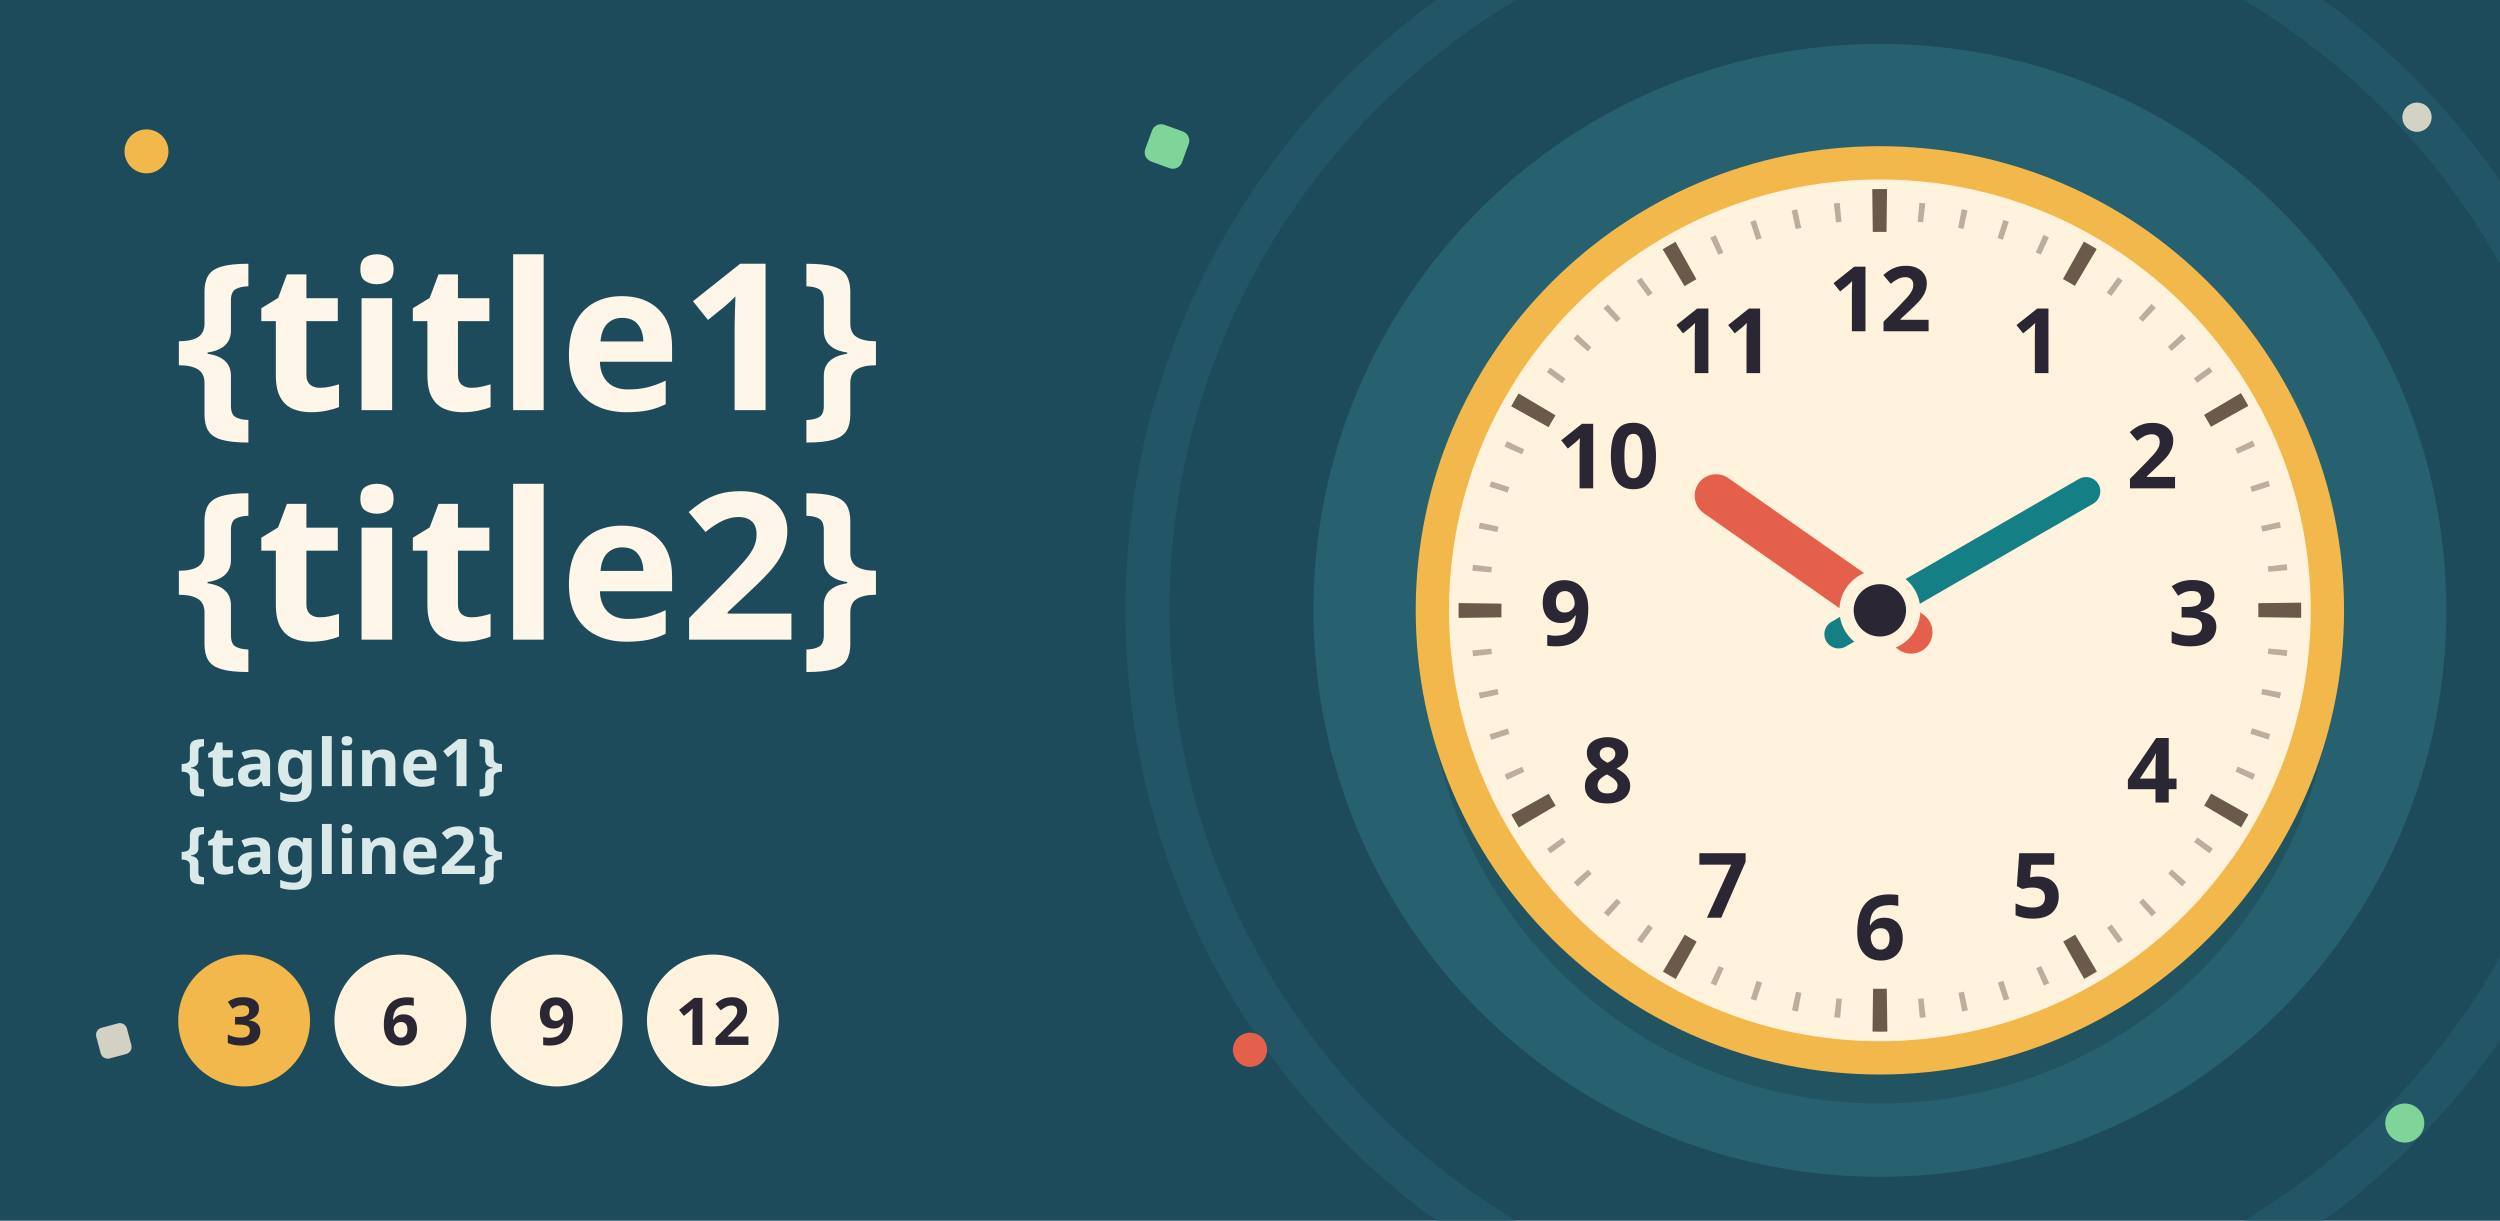
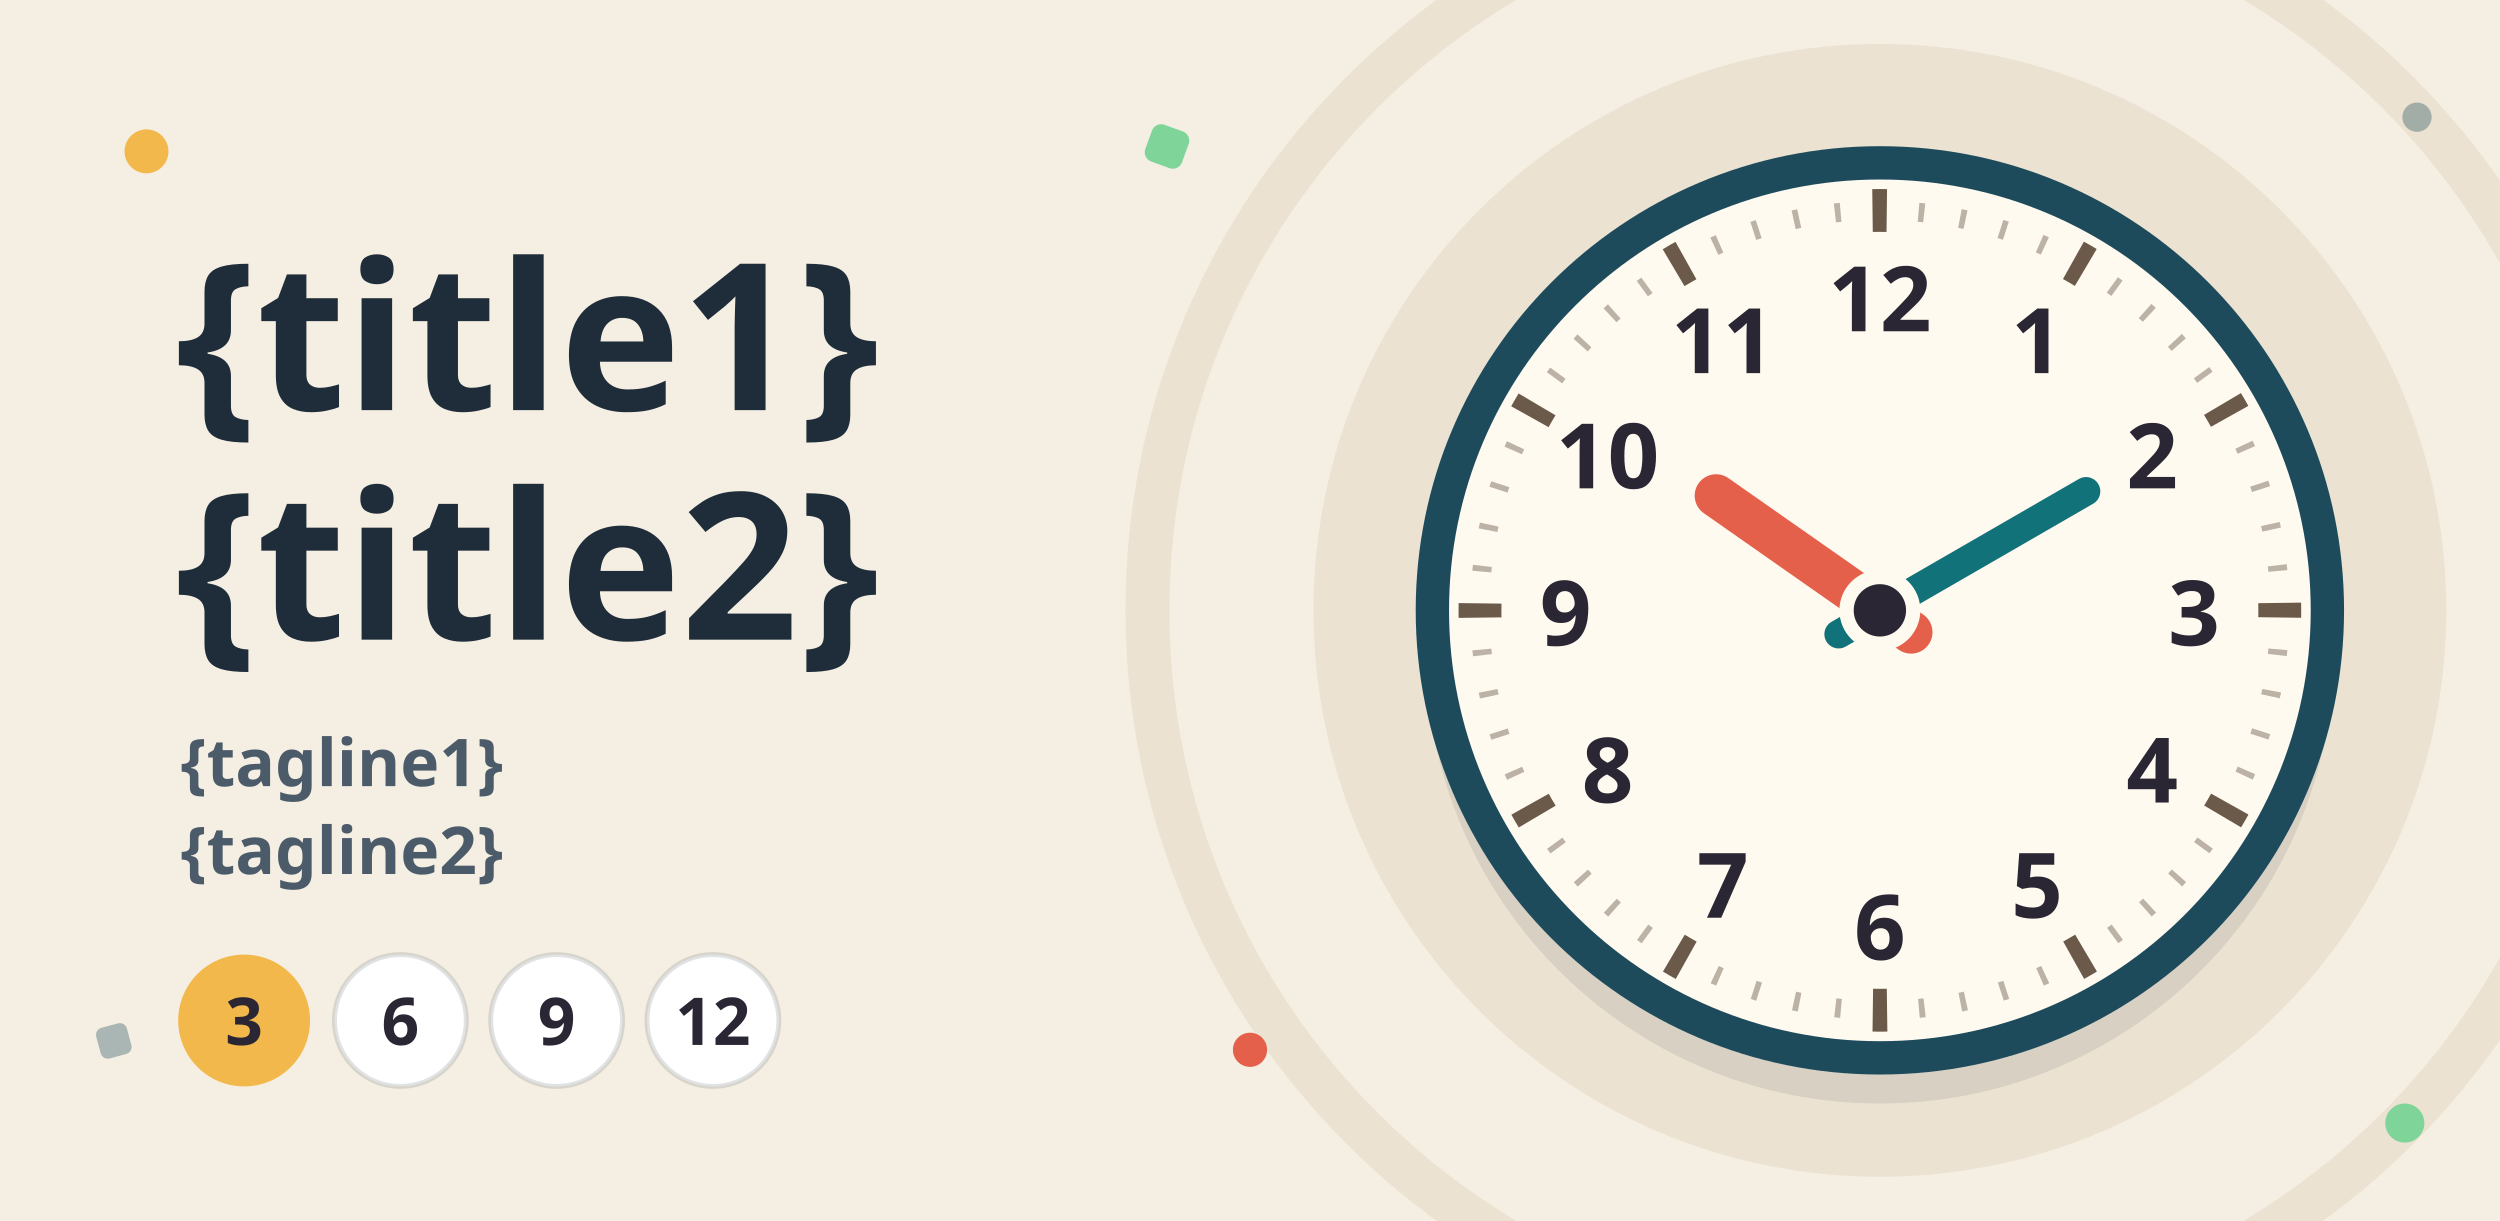
<svg xmlns="http://www.w3.org/2000/svg" width="1024" height="500" viewBox="0 0 1024 500">
-   <rect width="1024" height="500" fill="#1d4b5c" />
-   <circle cx="770" cy="250" r="232" fill="#27606f" />
-   <circle cx="770" cy="250" r="300" fill="none" stroke="#27606f" stroke-width="18" opacity="0.5" />
+   <rect width="1024" height="500" fill="#f5efe3" />
+   <circle cx="770" cy="250" r="232" fill="#ebe2d1" />
+   <circle cx="770" cy="250" r="300" fill="none" stroke="#ebe2d1" stroke-width="18" />
  <circle cx="60" cy="62" r="9" fill="#f2b84b" />
  <circle cx="512" cy="430" r="7" fill="#e5604b" />
  <rect x="470" y="52" width="16" height="16" rx="4" transform="rotate(20 478 60)" fill="#7fd49a" />
-   <rect x="40" y="420" width="13" height="13" rx="3" transform="rotate(-15 46 426)" fill="#fff3dd" opacity="0.8" />
+   <rect x="40" y="420" width="13" height="13" rx="3" transform="rotate(-15 46 426)" fill="#1d4b5c" opacity="0.35" />
  <circle cx="985" cy="460" r="8" fill="#7fd49a" />
-   <circle cx="990" cy="48" r="6" fill="#fff3dd" opacity="0.8" />
-   <g font-family="Nunito, 'Arial Rounded MT Bold', sans-serif" fill="#fdf6e9">
+   <circle cx="990" cy="48" r="6" fill="#1d4b5c" opacity="0.35" />
+   <g font-family="Nunito, 'Arial Rounded MT Bold', sans-serif" fill="#1f2d3a">
    <text x="72" y="168" font-size="84" font-weight="900">{title1}</text>
    <text x="72" y="262" font-size="84" font-weight="900">{title2}</text>
-     <text x="74" y="322" font-size="27" font-weight="700" fill="#dae9e9">{tagline1}</text>
-     <text x="74" y="358" font-size="27" font-weight="700" fill="#dae9e9">{tagline2}</text>
+     <text x="74" y="322" font-size="27" font-weight="700" fill="#4c5b69">{tagline1}</text>
+     <text x="74" y="358" font-size="27" font-weight="700" fill="#4c5b69">{tagline2}</text>
  </g>
  <g font-family="Nunito, 'Arial Rounded MT Bold', sans-serif" font-size="27" font-weight="900" fill="#2a2633" text-anchor="middle">
    <circle cx="100" cy="418" r="27" fill="#f2b84b" />
    <text x="100" y="428">3</text>
-     <circle cx="164" cy="418" r="27" fill="#fff3dd" />
+     <circle cx="164" cy="418" r="27" fill="#ffffff" stroke="#1f2d3a" stroke-opacity="0.14" stroke-width="2" />
    <text x="164" y="428">6</text>
-     <circle cx="228" cy="418" r="27" fill="#fff3dd" />
+     <circle cx="228" cy="418" r="27" fill="#ffffff" stroke="#1f2d3a" stroke-opacity="0.14" stroke-width="2" />
    <text x="228" y="428">9</text>
-     <circle cx="292" cy="418" r="27" fill="#fff3dd" />
+     <circle cx="292" cy="418" r="27" fill="#ffffff" stroke="#1f2d3a" stroke-opacity="0.14" stroke-width="2" />
    <text x="292" y="428">12</text>
  </g>
-   <circle cx="770" cy="266" r="186" fill="#000" opacity="0.14" />
+   <circle cx="770" cy="266" r="186" fill="#1f2d3a" opacity="0.1" />
  <g transform="translate(770 250) scale(1.95)">
-     <circle r="94" fill="#fff3dd" stroke="#f2b84b" stroke-width="7" />
+     <circle r="94" fill="#fffaf0" stroke="#1d4b5c" stroke-width="7" />
    <circle r="84" fill="none" stroke="#6b5a49" stroke-width="4" opacity="0.45" stroke-dasharray="1.2 7.596" stroke-dashoffset="0.6" />
    <circle r="84" fill="none" stroke="#6b5a49" stroke-width="9" stroke-dasharray="3 40.982" stroke-dashoffset="1.5" />
    <g font-family="Nunito, 'Arial Rounded MT Bold', sans-serif" font-size="19" font-weight="900" fill="#2a2633" text-anchor="middle" dominant-baseline="central">
      <text x="33" y="-57.2">1</text>
      <text x="57.2" y="-33">2</text>
      <text x="66" y="0">3</text>
      <text x="57.2" y="33">4</text>
      <text x="33" y="57.2">5</text>
      <text x="0" y="66">6</text>
      <text x="-33" y="57.2">7</text>
      <text x="-57.2" y="33">8</text>
      <text x="-66" y="0">9</text>
      <text x="-57.2" y="-33">10</text>
      <text x="-33" y="-57.2">11</text>
      <text x="0" y="-66">12</text>
    </g>
    <line y1="8" y2="-42" stroke="#e5604b" stroke-width="9" stroke-linecap="round" transform="rotate(305)" />
-     <line y1="10" y2="-50" stroke="#157f86" stroke-width="6" stroke-linecap="round" transform="rotate(60)" />
-     <circle r="7" fill="#2a2633" stroke="#fff3dd" stroke-width="3" />
+     <line y1="10" y2="-50" stroke="#11727a" stroke-width="6" stroke-linecap="round" transform="rotate(60)" />
+     <circle r="7" fill="#2a2633" stroke="#fffaf0" stroke-width="3" />
  </g>
</svg>
